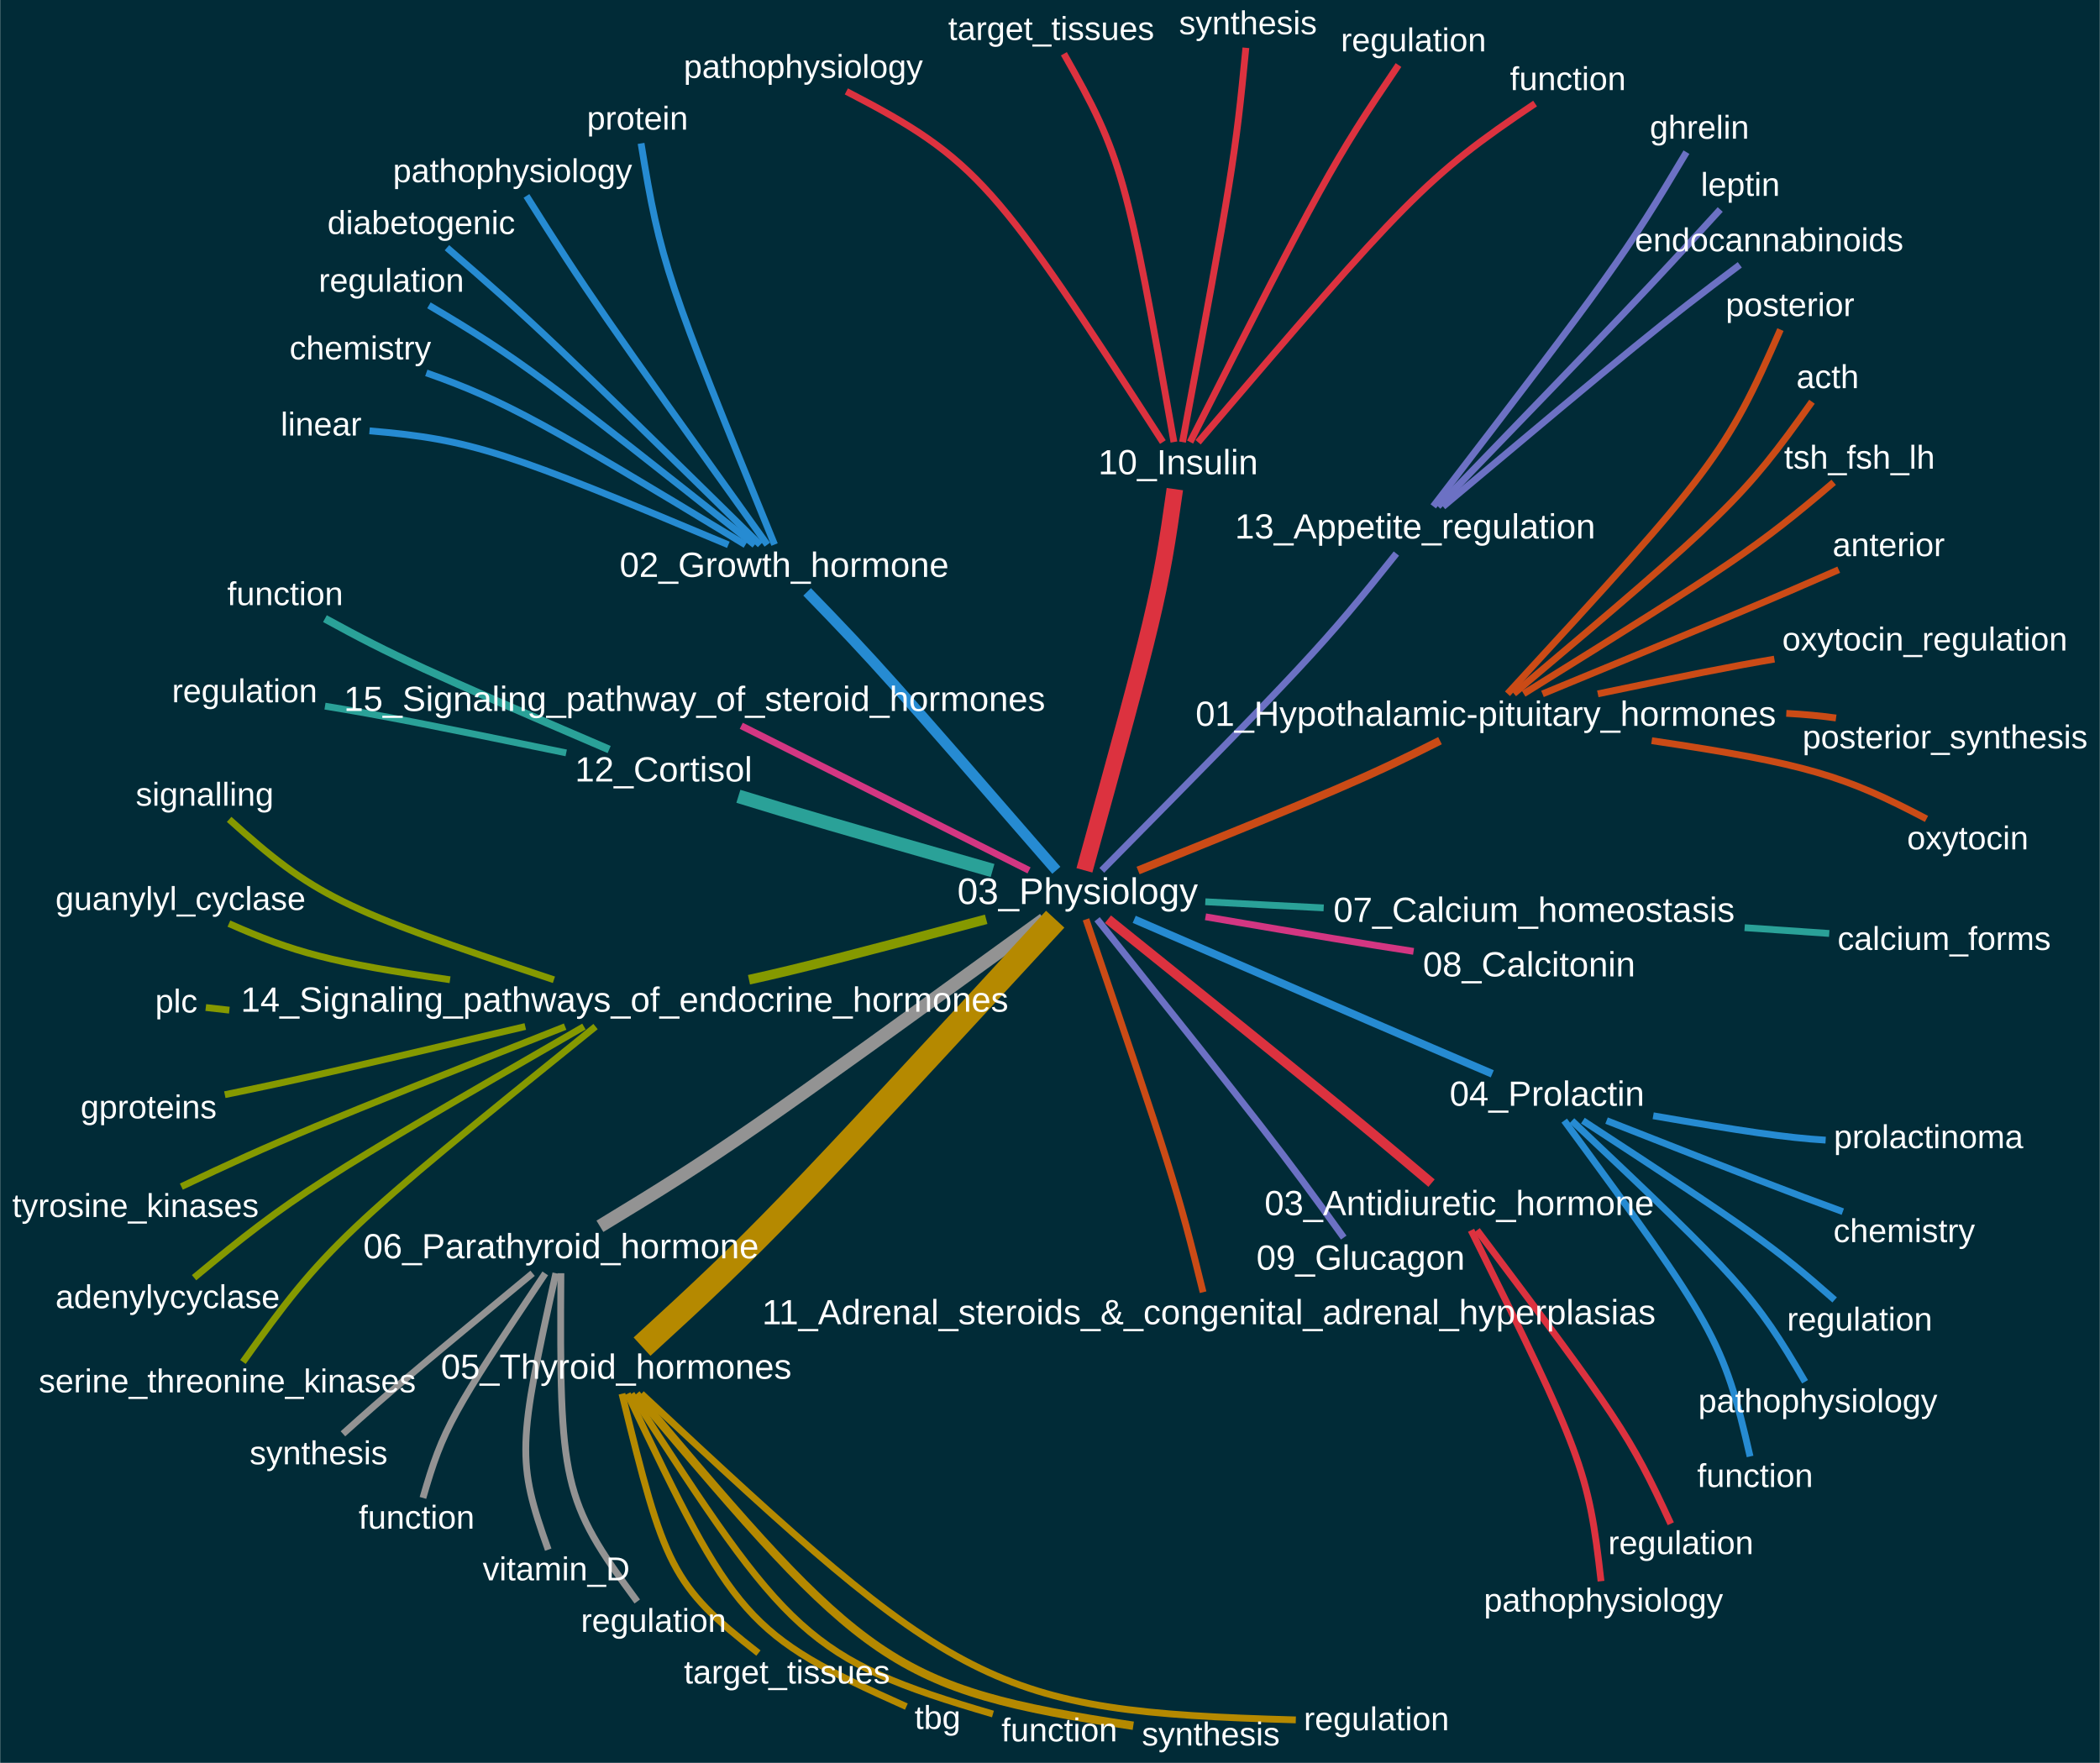
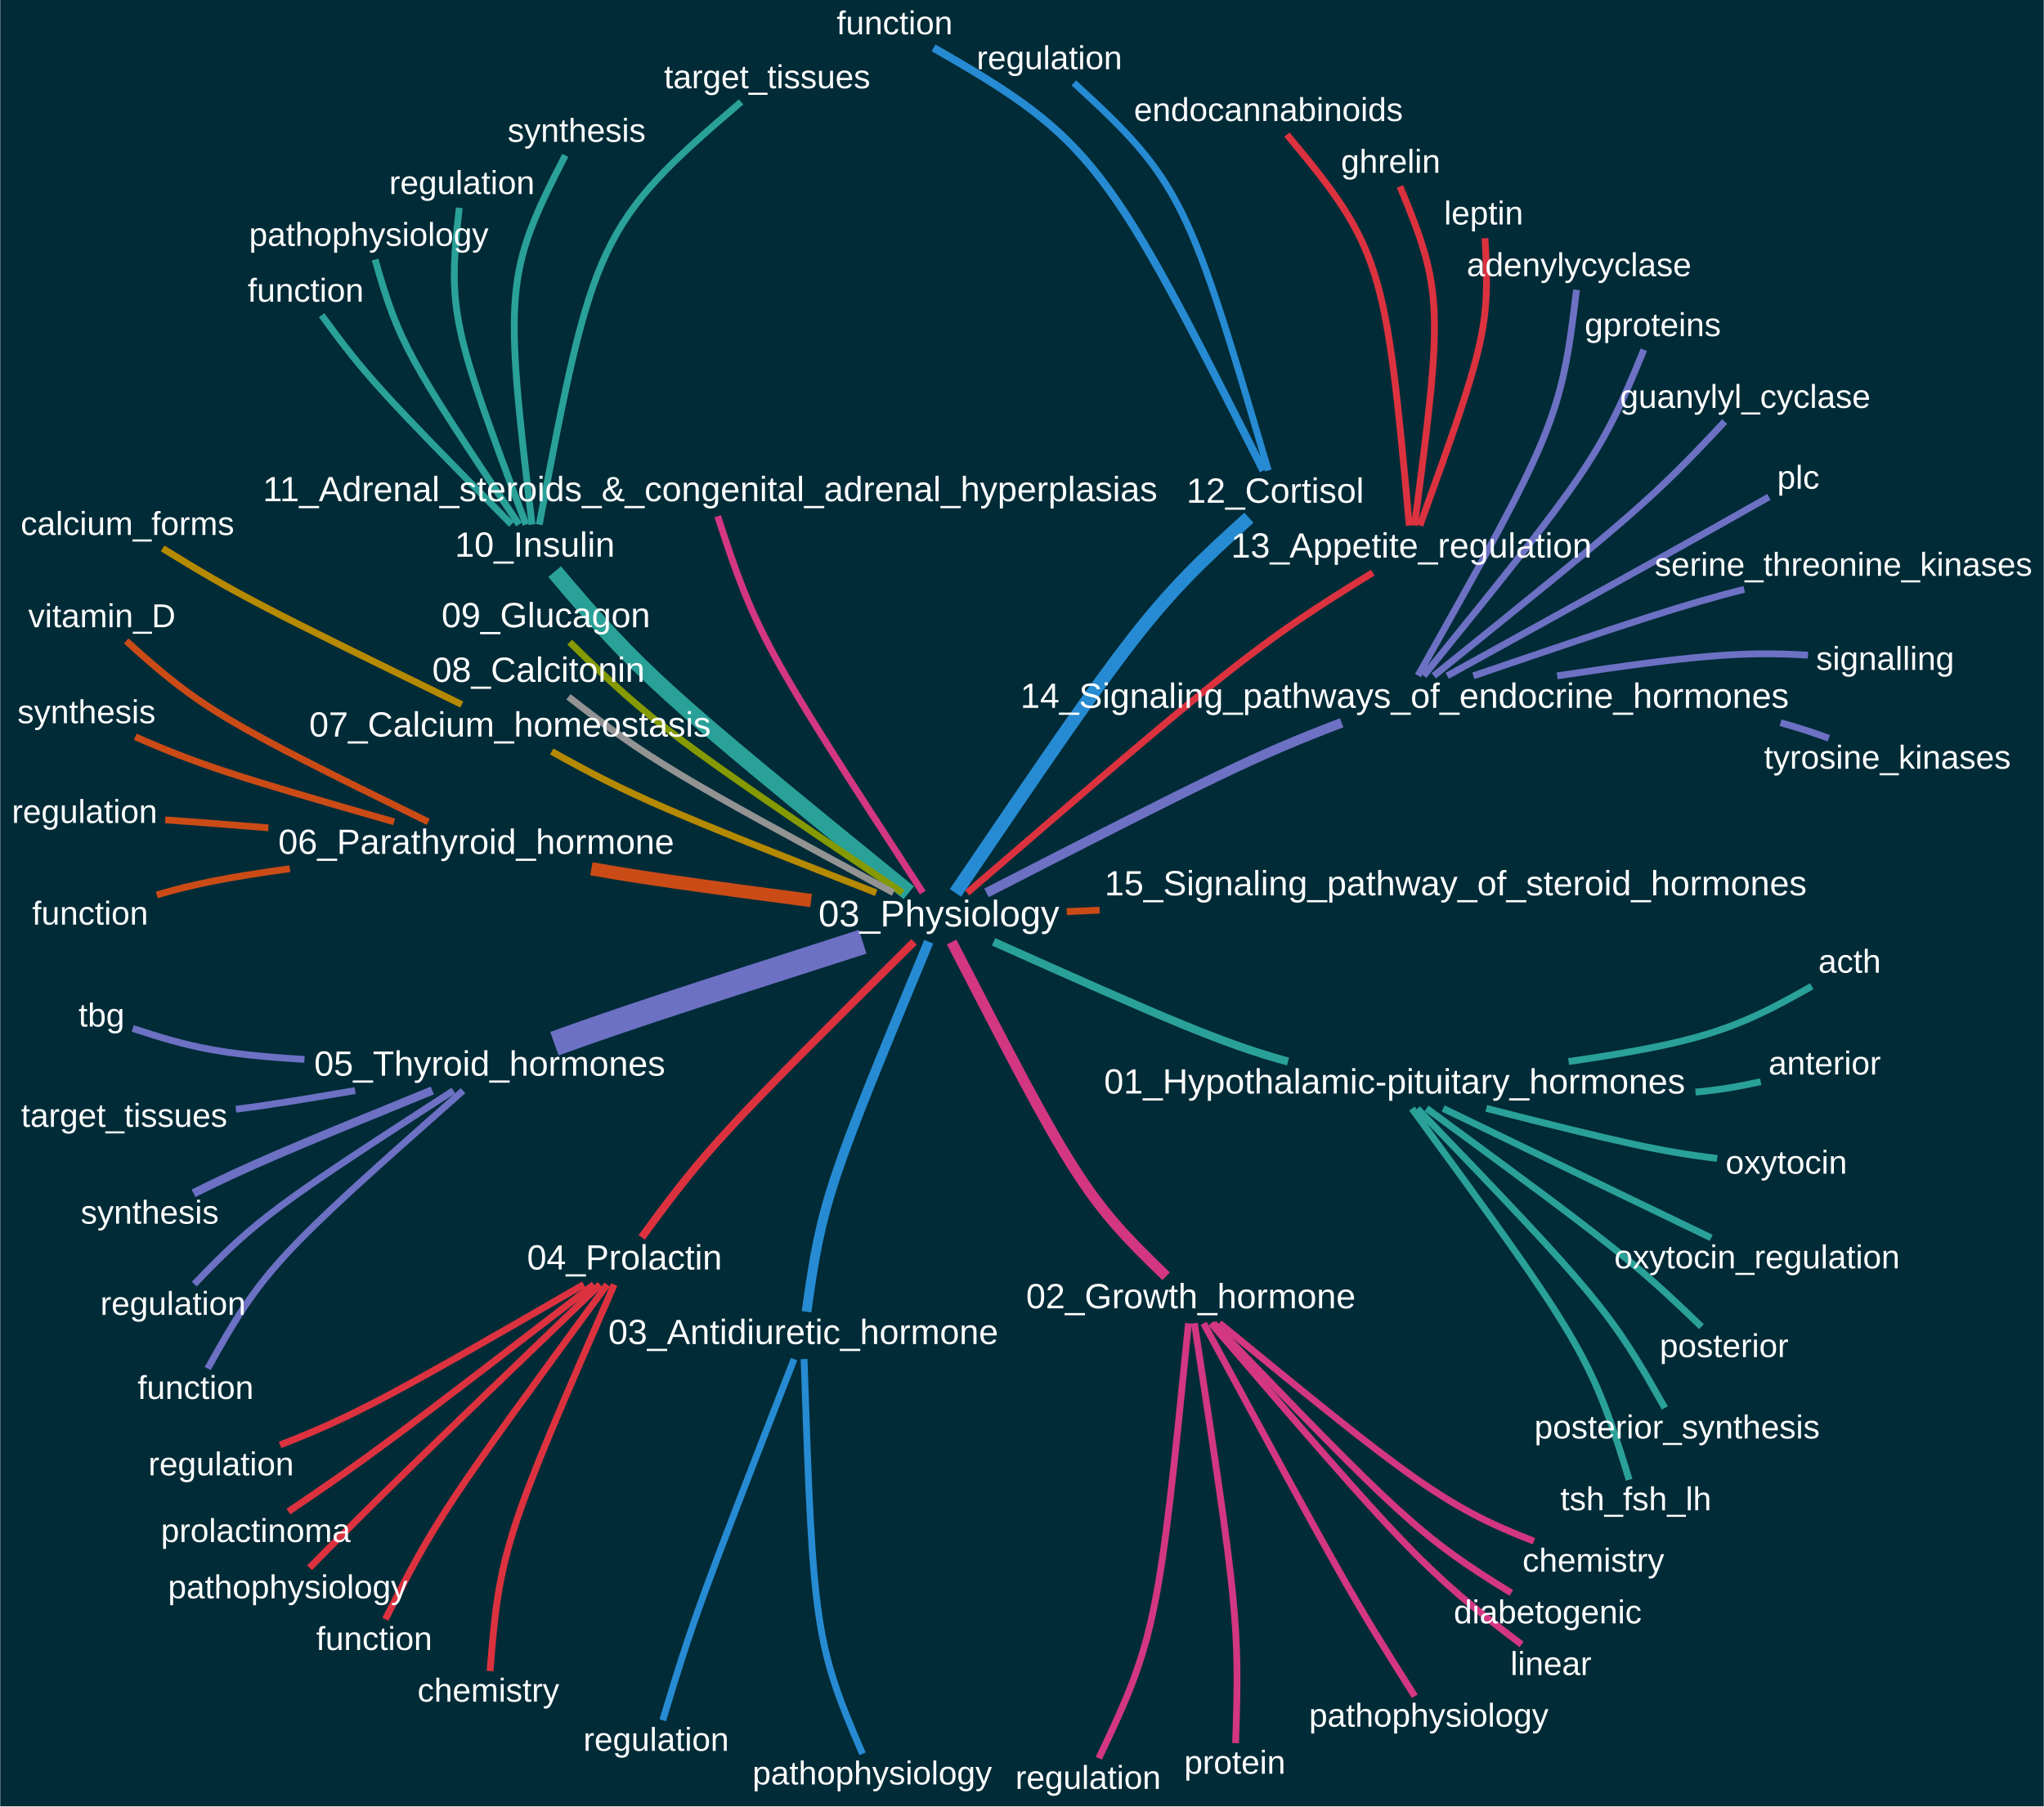
- <svg xmlns="http://www.w3.org/2000/svg" width="1078pt" height="905pt" viewBox="0.00 0.00 2156.90 1811.08">
-   <g id="graph0" class="graph" transform="scale(1 1) rotate(0) translate(4 1807.08)">
-     <polygon fill="#012b37" stroke="transparent" points="-4,4 -4,-1807.08 2152.9,-1807.08 2152.9,4 -4,4" />
+ <svg xmlns="http://www.w3.org/2000/svg" width="2097pt" height="1853pt" viewBox="0.00 0.00 2096.90 1853.39">
+   <g id="graph0" class="graph" transform="scale(1 1) rotate(0) translate(4 1849.39)">
+     <polygon fill="#012b37" stroke="transparent" points="-4,4 -4,-1849.39 2092.9,-1849.39 2092.9,4 -4,4" />
    <g id="edge1" class="edge">
-       <path fill="none" stroke="#cb4b16" stroke-width="8.31" d="M1164.91,-912.73C1363.17,-992.67 1400.4,-1008.35 1475.11,-1046.14" />
+       <path fill="none" stroke="#cb4b16" stroke-width="7" d="M1090.37,-913.97C1102.12,-914.49 1113.34,-915 1124.08,-915.48" />
+     </g>
+     <g id="edge2" class="edge">
+       <path fill="none" stroke="#6c71c4" stroke-width="9.97" d="M1007.96,-933.22C1238.53,-1051.44 1284.1,-1074.08 1372.49,-1107.77" />
+     </g>
+     <g id="edge10" class="edge">
+       <path fill="none" stroke="#dc323f" stroke-width="7" d="M988.21,-933.27C1256.62,-1164.86 1285.45,-1188.74 1404.4,-1261.81" />
+     </g>
+     <g id="edge14" class="edge">
+       <path fill="none" stroke="#268bd2" stroke-width="13.96" d="M976.13,-933.2C1160.29,-1204.54 1177.36,-1228.04 1277.32,-1318.16" />
+     </g>
+     <g id="edge17" class="edge">
+       <path fill="none" stroke="#d33682" stroke-width="7" d="M942.65,-933.56C782.03,-1180.64 771.23,-1199.19 732.2,-1319.69" />
+     </g>
+     <g id="edge18" class="edge">
+       <path fill="none" stroke="#2aa198" stroke-width="16.96" d="M928.23,-933.34C673.7,-1140.4 653.28,-1158.24 564.89,-1262.83" />
+     </g>
+     <g id="edge24" class="edge">
+       <path fill="none" stroke="#859900" stroke-width="7" d="M921.82,-933.34C687.34,-1091.37 663.93,-1108.39 580.3,-1190.52" />
+     </g>
+     <g id="edge25" class="edge">
+       <path fill="none" stroke="#939393" stroke-width="7" d="M912.51,-933.37C689.01,-1054.08 661.2,-1070.31 579.02,-1134.45" />
+     </g>
+     <g id="edge26" class="edge">
+       <path fill="none" stroke="#b58900" stroke-width="7" d="M894.86,-933.31C679.39,-1017.57 643.65,-1032.68 561.87,-1078.28" />
+     </g>
+     <g id="edge28" class="edge">
+       <path fill="none" stroke="#cb4b16" stroke-width="13.63" d="M828.03,-925.38C708.48,-941.14 652.31,-949.06 602.6,-957.98" />
+     </g>
+     <g id="edge33" class="edge">
+       <path fill="none" stroke="#6c71c4" stroke-width="25.6" d="M880.97,-883.1C685.62,-820.39 638.09,-804.84 564.65,-778.5" />
+     </g>
+     <g id="edge39" class="edge">
+       <path fill="none" stroke="#dc323f" stroke-width="7.98" d="M933.74,-883C738.28,-689.19 720.78,-670.83 654.2,-579.71" />
+     </g>
+     <g id="edge45" class="edge">
+       <path fill="none" stroke="#268bd2" stroke-width="9.97" d="M948.73,-883.1C846,-635.55 838.99,-616.29 823.35,-503.42" />
+     </g>
+     <g id="edge48" class="edge">
+       <path fill="none" stroke="#d33682" stroke-width="10.97" d="M972.23,-882.79C1096.09,-642.47 1109.44,-619.26 1192.34,-539.87" />
+     </g>
+     <g id="edge55" class="edge">
+       <path fill="none" stroke="#2aa198" stroke-width="8.31" d="M1015.29,-883.02C1191.3,-804.17 1252.61,-777.72 1317.43,-760.17" />
+     </g>
+     <g id="edge3" class="edge">
+       <path fill="none" stroke="#6c71c4" stroke-width="7" d="M1822.81,-1107.8C1838.73,-1103.47 1854.68,-1098.25 1872.39,-1091.91" />
+     </g>
+     <g id="edge4" class="edge">
+       <path fill="none" stroke="#6c71c4" stroke-width="7" d="M1593.56,-1155.92C1734.7,-1177.04 1783.07,-1181.17 1851.02,-1177.15" />
+     </g>
+     <g id="edge5" class="edge">
+       <path fill="none" stroke="#6c71c4" stroke-width="7" d="M1507.61,-1155.92C1668.39,-1210.72 1726.74,-1230 1785.57,-1244.69" />
+     </g>
+     <g id="edge6" class="edge">
+       <path fill="none" stroke="#6c71c4" stroke-width="7" d="M1480.74,-1155.94C1697.77,-1275.72 1723.6,-1290.05 1810.93,-1339.52" />
+     </g>
+     <g id="edge7" class="edge">
+       <path fill="none" stroke="#6c71c4" stroke-width="7" d="M1467.01,-1155.96C1672.15,-1321.28 1692.17,-1338.27 1765.52,-1416.83" />
+     </g>
+     <g id="edge8" class="edge">
+       <path fill="none" stroke="#6c71c4" stroke-width="7" d="M1456.65,-1155.96C1626.08,-1364.87 1638.07,-1381.59 1682.53,-1490.49" />
    </g>
    <g id="edge9" class="edge">
-       <path fill="none" stroke="#6c71c4" stroke-width="7" d="M1127.7,-912.9C1336.96,-1124.93 1355.2,-1144.09 1430.29,-1238.36" />
+       <path fill="none" stroke="#6c71c4" stroke-width="7" d="M1450.82,-1156.2C1590.24,-1403.54 1597.93,-1420.38 1613.44,-1552.05" />
+     </g>
+     <g id="edge11" class="edge">
+       <path fill="none" stroke="#dc323f" stroke-width="7" d="M1452.79,-1310.18C1520.12,-1496.67 1524.77,-1513.73 1519.54,-1604.96" />
+     </g>
+     <g id="edge12" class="edge">
+       <path fill="none" stroke="#dc323f" stroke-width="7" d="M1447.24,-1310.24C1476.48,-1533.63 1476.8,-1551.16 1432.27,-1658.13" />
    </g>
    <g id="edge13" class="edge">
-       <path fill="none" stroke="#dc323f" stroke-width="16.96" d="M1109.81,-912.91C1182.18,-1174.7 1187.3,-1194.85 1202.7,-1304.57" />
+       <path fill="none" stroke="#dc323f" stroke-width="7" d="M1441.9,-1310.06C1417.85,-1576.18 1413.7,-1594.8 1316.26,-1711.32" />
+     </g>
+     <g id="edge15" class="edge">
+       <path fill="none" stroke="#268bd2" stroke-width="7" d="M1297.17,-1366.57C1216.04,-1643 1207.62,-1664.09 1097.63,-1764.36" />
+     </g>
+     <g id="edge16" class="edge">
+       <path fill="none" stroke="#268bd2" stroke-width="7.98" d="M1292.07,-1366.55C1133,-1682.07 1117.84,-1706.5 953.68,-1800.27" />
    </g>
    <g id="edge19" class="edge">
-       <path fill="none" stroke="#268bd2" stroke-width="10.97" d="M1080.95,-912.97C913.25,-1106.22 894.79,-1127.15 824.98,-1199.01" />
-     </g>
-     <g id="edge26" class="edge">
-       <path fill="none" stroke="#d33682" stroke-width="7" d="M1052.93,-912.85C864.49,-1007.67 828.25,-1025.9 757.29,-1061.43" />
+       <path fill="none" stroke="#2aa198" stroke-width="7" d="M549.08,-1311.09C603.54,-1601.33 610.35,-1620.45 756.2,-1744.81" />
+     </g>
+     <g id="edge20" class="edge">
+       <path fill="none" stroke="#2aa198" stroke-width="7" d="M541.69,-1311.13C513.15,-1551.57 513.52,-1568.74 575.79,-1689.96" />
+     </g>
+     <g id="edge21" class="edge">
+       <path fill="none" stroke="#2aa198" stroke-width="7" d="M535.48,-1311.1C459.3,-1513.71 454.92,-1530.44 467.05,-1636.18" />
+     </g>
+     <g id="edge22" class="edge">
+       <path fill="none" stroke="#2aa198" stroke-width="7" d="M528.32,-1311.2C414.8,-1480.78 405.12,-1497.39 380.6,-1583.05" />
+     </g>
+     <g id="edge23" class="edge">
+       <path fill="none" stroke="#2aa198" stroke-width="7" d="M520.51,-1311.34C386.77,-1446.94 371.09,-1463.72 325.77,-1525.96" />
    </g>
    <g id="edge27" class="edge">
-       <path fill="none" stroke="#2aa198" stroke-width="13.96" d="M1015.44,-912.74C861.47,-956.81 812.6,-970.98 754.32,-988.99" />
+       <path fill="none" stroke="#b58900" stroke-width="7" d="M469.58,-1126.5C268.68,-1224.37 238.24,-1239.9 162.65,-1286.67" />
+     </g>
+     <g id="edge29" class="edge">
+       <path fill="none" stroke="#cb4b16" stroke-width="7" d="M435.21,-1006.1C225.69,-1108.68 201.4,-1122.73 125.23,-1191.74" />
    </g>
    <g id="edge30" class="edge">
-       <path fill="none" stroke="#859900" stroke-width="9.97" d="M1008.89,-862.63C877.81,-827.67 816.7,-811.78 765.21,-800.53" />
+       <path fill="none" stroke="#cb4b16" stroke-width="7" d="M400.16,-1006.1C236.98,-1052.85 199.07,-1065 134.53,-1093.43" />
+     </g>
+     <g id="edge31" class="edge">
+       <path fill="none" stroke="#cb4b16" stroke-width="7" d="M271.17,-999.93C224.62,-1003.76 195.36,-1006.02 165.25,-1008.14" />
+     </g>
+     <g id="edge32" class="edge">
+       <path fill="none" stroke="#cb4b16" stroke-width="7" d="M293.19,-958.02C227.98,-949.01 194.83,-942.32 156.54,-931.14" />
+     </g>
+     <g id="edge34" class="edge">
+       <path fill="none" stroke="#6c71c4" stroke-width="7" d="M308.16,-762.36C222.67,-767.48 191.66,-774.56 131.9,-794.1" />
+     </g>
+     <g id="edge35" class="edge">
+       <path fill="none" stroke="#6c71c4" stroke-width="7" d="M360.15,-730.38C303.07,-720.59 267.51,-714.92 237.76,-711.18" />
+     </g>
+     <g id="edge36" class="edge">
+       <path fill="none" stroke="#6c71c4" stroke-width="8.64" d="M439.35,-730.45C285.92,-667.89 252.06,-653.57 194.28,-624.98" />
+     </g>
+     <g id="edge37" class="edge">
+       <path fill="none" stroke="#6c71c4" stroke-width="7" d="M461.02,-730.37C279.4,-612.89 258.31,-597.74 195.06,-531.75" />
    </g>
    <g id="edge38" class="edge">
-       <path fill="none" stroke="#939393" stroke-width="13.63" d="M1068.23,-862.61C767.8,-644.72 736.45,-622.51 612.08,-547.21" />
+       <path fill="none" stroke="#6c71c4" stroke-width="7" d="M470.89,-730.28C279.71,-561.38 264.8,-545.96 208.85,-445.15" />
+     </g>
+     <g id="edge40" class="edge">
+       <path fill="none" stroke="#dc323f" stroke-width="7" d="M594.84,-531.41C400.18,-418.89 359.5,-396.29 283.08,-366.78" />
+     </g>
+     <g id="edge41" class="edge">
+       <path fill="none" stroke="#dc323f" stroke-width="7" d="M605.08,-531.3C400.55,-373.97 374.43,-354.24 291.65,-298.39" />
+     </g>
+     <g id="edge42" class="edge">
+       <path fill="none" stroke="#dc323f" stroke-width="7" d="M611.44,-531.38C410.6,-338.39 391.18,-319.57 313.39,-240.78" />
    </g>
    <g id="edge43" class="edge">
-       <path fill="none" stroke="#b58900" stroke-width="25.6" d="M1079.79,-862.71C799.2,-558.25 778.23,-536.03 655.36,-423.58" />
+       <path fill="none" stroke="#dc323f" stroke-width="7" d="M618.8,-531.3C455.04,-308.13 442.61,-290.11 391.16,-187.85" />
+     </g>
+     <g id="edge44" class="edge">
+       <path fill="none" stroke="#dc323f" stroke-width="7" d="M625.99,-531.27C514.59,-276.2 508.22,-258.57 498.61,-134.67" />
+     </g>
+     <g id="edge46" class="edge">
+       <path fill="none" stroke="#268bd2" stroke-width="7" d="M810.56,-454.78C714.04,-206.64 706.88,-187.51 675.81,-84.22" />
+     </g>
+     <g id="edge47" class="edge">
+       <path fill="none" stroke="#268bd2" stroke-width="7" d="M820.83,-454.88C829.97,-182.21 831.88,-162.83 880.84,-49.79" />
    </g>
    <g id="edge49" class="edge">
-       <path fill="none" stroke="#cb4b16" stroke-width="7" d="M1111.43,-862.55C1198.89,-606.08 1205.49,-585.81 1231.72,-479.49" />
+       <path fill="none" stroke="#d33682" stroke-width="7" d="M1215.3,-491.53C1185.05,-187.75 1181.89,-167.77 1123.27,-45.3" />
    </g>
    <g id="edge50" class="edge">
-       <path fill="none" stroke="#6c71c4" stroke-width="7" d="M1122.83,-862.65C1295.87,-645.5 1311.5,-625.58 1376.2,-535.61" />
+       <path fill="none" stroke="#d33682" stroke-width="7" d="M1221.39,-491.67C1265.52,-202.08 1267.86,-182.78 1263.64,-60.81" />
    </g>
    <g id="edge51" class="edge">
-       <path fill="none" stroke="#dc323f" stroke-width="9.97" d="M1133.96,-862.69C1356.36,-683.71 1380.58,-664.08 1466.4,-591.58" />
+       <path fill="none" stroke="#d33682" stroke-width="7" d="M1230.84,-491.51C1372.33,-230.04 1383.44,-210.02 1447.54,-108.9" />
+     </g>
+     <g id="edge52" class="edge">
+       <path fill="none" stroke="#d33682" stroke-width="7" d="M1238.46,-491.6C1438.19,-258.96 1458.5,-236.6 1557.12,-162.01" />
+     </g>
+     <g id="edge53" class="edge">
+       <path fill="none" stroke="#d33682" stroke-width="7" d="M1241,-491.54C1429.89,-295.07 1453.8,-271.7 1546.59,-214.93" />
    </g>
    <g id="edge54" class="edge">
-       <path fill="none" stroke="#268bd2" stroke-width="7.98" d="M1160.95,-862.58C1396.72,-760.53 1439.69,-741.97 1528.79,-703.87" />
+       <path fill="none" stroke="#d33682" stroke-width="7" d="M1247.02,-491.71C1442.93,-330.97 1478.77,-303.35 1569.72,-268" />
+     </g>
+     <g id="edge56" class="edge">
+       <path fill="none" stroke="#2aa198" stroke-width="7" d="M1444.57,-711.88C1618.29,-474.28 1628.83,-457.51 1667.47,-331.05" />
+     </g>
+     <g id="edge57" class="edge">
+       <path fill="none" stroke="#2aa198" stroke-width="7" d="M1450.16,-711.88C1634.09,-520.62 1648.44,-504.07 1704.08,-404.68" />
+     </g>
+     <g id="edge58" class="edge">
+       <path fill="none" stroke="#2aa198" stroke-width="7" d="M1459.55,-712.11C1651.07,-571.52 1672.48,-554.97 1741.67,-488.1" />
+     </g>
+     <g id="edge59" class="edge">
+       <path fill="none" stroke="#2aa198" stroke-width="7" d="M1476.67,-712.02C1650.9,-627.75 1686.04,-610.76 1751.66,-579.23" />
    </g>
    <g id="edge60" class="edge">
-       <path fill="none" stroke="#d33682" stroke-width="7" d="M1234.17,-865.19C1346.11,-846.02 1400.26,-836.94 1447.94,-829.67" />
+       <path fill="none" stroke="#2aa198" stroke-width="7" d="M1520.84,-712.1C1657.4,-677.35 1700.97,-667.5 1757.78,-660.77" />
    </g>
    <g id="edge61" class="edge">
-       <path fill="none" stroke="#2aa198" stroke-width="7" d="M1234,-880.64C1284.64,-877.93 1323.65,-875.9 1355.62,-874.35" />
-     </g>
-     <g id="edge2" class="edge">
-       <path fill="none" stroke="#cb4b16" stroke-width="7" d="M1692.57,-1046.13C1852.12,-1022.45 1890.86,-1009.87 1974.87,-965.77" />
-     </g>
-     <g id="edge3" class="edge">
-       <path fill="none" stroke="#cb4b16" stroke-width="7" d="M1830.84,-1074.2C1849.46,-1073.2 1865.85,-1071.64 1881.94,-1069.43" />
-     </g>
-     <g id="edge4" class="edge">
-       <path fill="none" stroke="#cb4b16" stroke-width="7" d="M1637.19,-1094.23C1724.79,-1112.45 1777.33,-1122.99 1818.6,-1129.92" />
-     </g>
-     <g id="edge5" class="edge">
-       <path fill="none" stroke="#cb4b16" stroke-width="7" d="M1580.36,-1094.18C1773.31,-1173.73 1812.1,-1189.89 1884.72,-1221.79" />
-     </g>
-     <g id="edge6" class="edge">
-       <path fill="none" stroke="#cb4b16" stroke-width="7" d="M1561.03,-1094.35C1776.39,-1228.23 1800.72,-1244.34 1879.53,-1311.57" />
-     </g>
-     <g id="edge7" class="edge">
-       <path fill="none" stroke="#cb4b16" stroke-width="7" d="M1550.96,-1094.47C1768.88,-1278.2 1786.2,-1294.42 1857.23,-1394.34" />
-     </g>
-     <g id="edge8" class="edge">
-       <path fill="none" stroke="#cb4b16" stroke-width="7" d="M1544.4,-1094.35C1755.51,-1323.71 1768.48,-1340.01 1824.81,-1468.47" />
-     </g>
-     <g id="edge10" class="edge">
-       <path fill="none" stroke="#6c71c4" stroke-width="7" d="M1478.19,-1286.64C1678.09,-1454.4 1701.85,-1474.02 1783.08,-1535.01" />
-     </g>
-     <g id="edge11" class="edge">
-       <path fill="none" stroke="#6c71c4" stroke-width="7" d="M1472.95,-1286.82C1669.04,-1489.8 1687.11,-1508.67 1762.96,-1591.85" />
-     </g>
-     <g id="edge12" class="edge">
-       <path fill="none" stroke="#6c71c4" stroke-width="7" d="M1468.15,-1286.86C1651.67,-1526.26 1665.12,-1544.55 1728.27,-1650.75" />
-     </g>
-     <g id="edge14" class="edge">
-       <path fill="none" stroke="#dc323f" stroke-width="7" d="M1226.6,-1352.71C1439.41,-1602.12 1460.83,-1625.54 1572.77,-1700.71" />
-     </g>
-     <g id="edge15" class="edge">
-       <path fill="none" stroke="#dc323f" stroke-width="7" d="M1218.39,-1352.92C1353.68,-1619.51 1364.59,-1640.05 1432.46,-1740.27" />
-     </g>
-     <g id="edge16" class="edge">
-       <path fill="none" stroke="#dc323f" stroke-width="7" d="M1210.57,-1352.86C1261.47,-1626.05 1264.8,-1645.44 1275.67,-1757.98" />
-     </g>
-     <g id="edge17" class="edge">
-       <path fill="none" stroke="#dc323f" stroke-width="7" d="M1201.76,-1352.93C1153.54,-1625.71 1148.79,-1645.96 1088.7,-1751.85" />
-     </g>
-     <g id="edge18" class="edge">
-       <path fill="none" stroke="#dc323f" stroke-width="7" d="M1190.39,-1352.9C1019.69,-1617.36 1000.33,-1643.33 865.23,-1713.18" />
-     </g>
-     <g id="edge20" class="edge">
-       <path fill="none" stroke="#268bd2" stroke-width="7" d="M791.48,-1247.62C680.91,-1518.76 674.21,-1537.3 654.37,-1659.77" />
-     </g>
-     <g id="edge21" class="edge">
-       <path fill="none" stroke="#268bd2" stroke-width="7" d="M784.06,-1247.49C613.1,-1486.37 599.76,-1505.39 536.62,-1605.81" />
-     </g>
-     <g id="edge22" class="edge">
-       <path fill="none" stroke="#268bd2" stroke-width="7" d="M776.77,-1247.42C564.75,-1455.65 543.8,-1475.85 454.94,-1552.6" />
-     </g>
-     <g id="edge23" class="edge">
-       <path fill="none" stroke="#268bd2" stroke-width="7" d="M771.06,-1247.29C555.91,-1417.93 527.73,-1439.48 436.44,-1493.39" />
-     </g>
-     <g id="edge24" class="edge">
-       <path fill="none" stroke="#268bd2" stroke-width="7" d="M761.6,-1247.34C558.64,-1370.28 515.12,-1395.44 433.73,-1424" />
-     </g>
-     <g id="edge25" class="edge">
-       <path fill="none" stroke="#268bd2" stroke-width="7" d="M744.03,-1247.35C516.37,-1343.03 480.77,-1355.44 375.38,-1364.46" />
-     </g>
-     <g id="edge28" class="edge">
-       <path fill="none" stroke="#2aa198" stroke-width="7.98" d="M621.59,-1037.02C433.63,-1117.75 400.54,-1132.66 329.61,-1171.51" />
-     </g>
-     <g id="edge29" class="edge">
-       <path fill="none" stroke="#2aa198" stroke-width="7" d="M577.47,-1033.58C435.26,-1062.76 385.95,-1072.48 329.66,-1081.61" />
-     </g>
-     <g id="edge31" class="edge">
-       <path fill="none" stroke="#859900" stroke-width="7" d="M564.85,-800.49C344.55,-873.64 318.68,-886.72 231.2,-965.28" />
-     </g>
-     <g id="edge32" class="edge">
-       <path fill="none" stroke="#859900" stroke-width="7" d="M458.12,-800.52C335.96,-818.05 297.49,-828.75 230.96,-858.2" />
-     </g>
-     <g id="edge33" class="edge">
-       <path fill="none" stroke="#859900" stroke-width="7" d="M231.43,-769.27C223.76,-770.09 215.73,-770.99 207.19,-771.98" />
-     </g>
-     <g id="edge34" class="edge">
-       <path fill="none" stroke="#859900" stroke-width="7" d="M535.44,-752.47C351.47,-709.17 299.33,-697.21 226.75,-682.44" />
-     </g>
-     <g id="edge35" class="edge">
-       <path fill="none" stroke="#859900" stroke-width="7" d="M576.36,-752.34C319.36,-650.73 280.51,-634.82 182.1,-587.98" />
-     </g>
-     <g id="edge36" class="edge">
-       <path fill="none" stroke="#859900" stroke-width="7" d="M595.68,-752.4C321.93,-594.42 296.22,-578.39 195.16,-494.4" />
-     </g>
-     <g id="edge37" class="edge">
-       <path fill="none" stroke="#859900" stroke-width="7" d="M607.61,-752.43C347.74,-542.72 330.04,-526.64 245.37,-407.84" />
-     </g>
-     <g id="edge39" class="edge">
-       <path fill="none" stroke="#939393" stroke-width="7" d="M542.96,-498.94C415.78,-393.72 395.4,-376.63 348.11,-334.01" />
-     </g>
-     <g id="edge40" class="edge">
-       <path fill="none" stroke="#939393" stroke-width="7" d="M555.94,-498.83C460.45,-355.99 450.86,-339.57 430.28,-268.17" />
-     </g>
-     <g id="edge41" class="edge">
-       <path fill="none" stroke="#939393" stroke-width="7" d="M566.83,-499C527.79,-322.7 526.34,-306.18 558.98,-214.98" />
-     </g>
-     <g id="edge42" class="edge">
-       <path fill="none" stroke="#939393" stroke-width="7" d="M572.01,-499.01C570.58,-283.75 573.18,-266.47 650.44,-161.76" />
-     </g>
-     <g id="edge44" class="edge">
-       <path fill="none" stroke="#b58900" stroke-width="7" d="M634.74,-375.2C678.11,-197.32 685.74,-178.33 774.93,-108.75" />
-     </g>
-     <g id="edge45" class="edge">
-       <path fill="none" stroke="#b58900" stroke-width="7" d="M640.31,-375.17C750.23,-143.22 761.92,-127.48 926.92,-53.76" />
-     </g>
-     <g id="edge46" class="edge">
-       <path fill="none" stroke="#b58900" stroke-width="7" d="M644.46,-375.12C803.9,-127.6 825.26,-101.79 1015.85,-46.14" />
-     </g>
-     <g id="edge47" class="edge">
-       <path fill="none" stroke="#b58900" stroke-width="8.64" d="M649.42,-374.92C883.13,-97.3 910.76,-71.65 1160.01,-34.08" />
-     </g>
-     <g id="edge48" class="edge">
-       <path fill="none" stroke="#b58900" stroke-width="7" d="M654.73,-375.17C979.32,-71.85 1011.64,-48.87 1326.97,-40.1" />
-     </g>
-     <g id="edge52" class="edge">
-       <path fill="none" stroke="#dc323f" stroke-width="7" d="M1507,-543.14C1620.6,-314.06 1627.67,-296.89 1640.51,-182.6" />
-     </g>
-     <g id="edge53" class="edge">
-       <path fill="none" stroke="#dc323f" stroke-width="7" d="M1513.14,-543.24C1657.97,-350.54 1669.9,-333.3 1712.16,-241.62" />
-     </g>
-     <g id="edge55" class="edge">
-       <path fill="none" stroke="#268bd2" stroke-width="7" d="M1602.7,-655.8C1756.63,-446.35 1766.3,-430.26 1793.62,-310.76" />
-     </g>
-     <g id="edge56" class="edge">
-       <path fill="none" stroke="#268bd2" stroke-width="7" d="M1610.6,-655.69C1783.19,-492.65 1798.13,-476.73 1850.11,-387.49" />
-     </g>
-     <g id="edge57" class="edge">
-       <path fill="none" stroke="#268bd2" stroke-width="7" d="M1621.86,-655.77C1794.94,-542.66 1817.97,-526.72 1880.5,-471.57" />
-     </g>
-     <g id="edge58" class="edge">
-       <path fill="none" stroke="#268bd2" stroke-width="7" d="M1646.19,-655.8C1792.85,-598.18 1834.48,-582.01 1888.9,-562.25" />
-     </g>
-     <g id="edge59" class="edge">
-       <path fill="none" stroke="#268bd2" stroke-width="7" d="M1694.09,-660.77C1785.64,-644.98 1831.21,-638.13 1871.27,-635.74" />
+       <path fill="none" stroke="#2aa198" stroke-width="7" d="M1735.56,-728.79C1758.74,-730.85 1779.21,-734.33 1802.5,-739.48" />
    </g>
    <g id="edge62" class="edge">
-       <path fill="none" stroke="#2aa198" stroke-width="7" d="M1788.03,-854.02C1824.55,-851.52 1851.14,-849.7 1874.95,-848.06" />
+       <path fill="none" stroke="#2aa198" stroke-width="7" d="M1605.35,-760.13C1741.32,-780.03 1777.72,-793.39 1854.89,-837.44" />
    </g>
    <g id="node1" class="node">
-       <text text-anchor="middle" x="1102.85" y="-878.32" font-family="arial" font-size="38.00" fill="white">03_Physiology</text>
+       <text text-anchor="middle" x="959.15" y="-898.79" font-family="arial" font-size="38.00" fill="white">03_Physiology</text>
    </g>
    <g id="node2" class="node">
-       <text text-anchor="middle" x="1522.13" y="-1061.37" font-family="arial" font-size="36.00" fill="white">01_Hypothalamic-pituitary_hormones</text>
+       <text text-anchor="middle" x="1489.46" y="-930.68" font-family="arial" font-size="36.00" fill="white">15_Signaling_pathway_of_steroid_hormones</text>
    </g>
    <g id="node3" class="node">
-       <text text-anchor="middle" x="2017.25" y="-934.43" font-family="arial" font-size="34.00" fill="white">oxytocin</text>
+       <text text-anchor="middle" x="1437.11" y="-1123.07" font-family="arial" font-size="36.00" fill="white">14_Signaling_pathways_of_endocrine_hormones</text>
    </g>
    <g id="node4" class="node">
-       <text text-anchor="middle" x="1993.9" y="-1038.21" font-family="arial" font-size="34.00" fill="white">posterior_synthesis</text>
+       <text text-anchor="middle" x="1932.48" y="-1060.65" font-family="arial" font-size="34.00" fill="white">tyrosine_kinases</text>
    </g>
    <g id="node5" class="node">
-       <text text-anchor="middle" x="1973.14" y="-1138.75" font-family="arial" font-size="34.00" fill="white">oxytocin_regulation</text>
+       <text text-anchor="middle" x="1930.14" y="-1162" font-family="arial" font-size="34.00" fill="white">signalling</text>
    </g>
    <g id="node6" class="node">
-       <text text-anchor="middle" x="1936" y="-1235.69" font-family="arial" font-size="34.00" fill="white">anterior</text>
+       <text text-anchor="middle" x="1887.4" y="-1258.54" font-family="arial" font-size="34.00" fill="white">serine_threonine_kinases</text>
    </g>
    <g id="node7" class="node">
-       <text text-anchor="middle" x="1906" y="-1325.56" font-family="arial" font-size="34.00" fill="white">tsh_fsh_lh</text>
+       <text text-anchor="middle" x="1841.03" y="-1347.88" font-family="arial" font-size="34.00" fill="white">plc</text>
    </g>
    <g id="node8" class="node">
-       <text text-anchor="middle" x="1873.29" y="-1408.32" font-family="arial" font-size="34.00" fill="white">acth</text>
+       <text text-anchor="middle" x="1786.63" y="-1430.81" font-family="arial" font-size="34.00" fill="white">guanylyl_cyclase</text>
    </g>
    <g id="node9" class="node">
-       <text text-anchor="middle" x="1834.66" y="-1482.32" font-family="arial" font-size="34.00" fill="white">posterior</text>
+       <text text-anchor="middle" x="1691.75" y="-1504.47" font-family="arial" font-size="34.00" fill="white">gproteins</text>
    </g>
    <g id="node10" class="node">
-       <text text-anchor="middle" x="1449.57" y="-1253.82" font-family="arial" font-size="36.00" fill="white">13_Appetite_regulation</text>
+       <text text-anchor="middle" x="1616.07" y="-1565.99" font-family="arial" font-size="34.00" fill="white">adenylycyclase</text>
    </g>
    <g id="node11" class="node">
-       <text text-anchor="middle" x="1813.17" y="-1548.86" font-family="arial" font-size="34.00" fill="white">endocannabinoids</text>
+       <text text-anchor="middle" x="1444.07" y="-1277.24" font-family="arial" font-size="36.00" fill="white">13_Appetite_regulation</text>
    </g>
    <g id="node12" class="node">
-       <text text-anchor="middle" x="1783.63" y="-1605.83" font-family="arial" font-size="34.00" fill="white">leptin</text>
+       <text text-anchor="middle" x="1518.17" y="-1619.04" font-family="arial" font-size="34.00" fill="white">leptin</text>
    </g>
    <g id="node13" class="node">
-       <text text-anchor="middle" x="1741.63" y="-1664.56" font-family="arial" font-size="34.00" fill="white">ghrelin</text>
+       <text text-anchor="middle" x="1422.76" y="-1672.1" font-family="arial" font-size="34.00" fill="white">ghrelin</text>
    </g>
    <g id="node14" class="node">
-       <text text-anchor="middle" x="1206.06" y="-1319.82" font-family="arial" font-size="36.00" fill="white">10_Insulin</text>
+       <text text-anchor="middle" x="1297.32" y="-1725.17" font-family="arial" font-size="34.00" fill="white">endocannabinoids</text>
    </g>
    <g id="node15" class="node">
-       <text text-anchor="middle" x="1606.52" y="-1714.51" font-family="arial" font-size="34.00" fill="white">function</text>
+       <text text-anchor="middle" x="1304.27" y="-1333.54" font-family="arial" font-size="36.00" fill="white">12_Cortisol</text>
    </g>
    <g id="node16" class="node">
-       <text text-anchor="middle" x="1447.87" y="-1754.29" font-family="arial" font-size="34.00" fill="white">regulation</text>
+       <text text-anchor="middle" x="1072.56" y="-1778.38" font-family="arial" font-size="34.00" fill="white">regulation</text>
    </g>
    <g id="node17" class="node">
-       <text text-anchor="middle" x="1277.83" y="-1771.88" font-family="arial" font-size="34.00" fill="white">synthesis</text>
+       <text text-anchor="middle" x="913.76" y="-1814.19" font-family="arial" font-size="34.00" fill="white">function</text>
    </g>
    <g id="node18" class="node">
-       <text text-anchor="middle" x="1075.69" y="-1765.97" font-family="arial" font-size="34.00" fill="white">target_tissues</text>
+       <text text-anchor="middle" x="724.4" y="-1335.1" font-family="arial" font-size="36.00" fill="white">11_Adrenal_steroids_&amp;_congenital_adrenal_hyperplasias</text>
    </g>
    <g id="node19" class="node">
-       <text text-anchor="middle" x="821.01" y="-1727.01" font-family="arial" font-size="34.00" fill="white">pathophysiology</text>
+       <text text-anchor="middle" x="544.56" y="-1278.16" font-family="arial" font-size="36.00" fill="white">10_Insulin</text>
    </g>
    <g id="node20" class="node">
-       <text text-anchor="middle" x="801.44" y="-1214.4" font-family="arial" font-size="36.00" fill="white">02_Growth_hormone</text>
+       <text text-anchor="middle" x="782.95" y="-1758.82" font-family="arial" font-size="34.00" fill="white">target_tissues</text>
    </g>
    <g id="node21" class="node">
-       <text text-anchor="middle" x="650.7" y="-1673.88" font-family="arial" font-size="34.00" fill="white">protein</text>
+       <text text-anchor="middle" x="587.45" y="-1703.85" font-family="arial" font-size="34.00" fill="white">synthesis</text>
    </g>
    <g id="node22" class="node">
-       <text text-anchor="middle" x="522.32" y="-1619.88" font-family="arial" font-size="34.00" fill="white">pathophysiology</text>
+       <text text-anchor="middle" x="469.72" y="-1650.3" font-family="arial" font-size="34.00" fill="white">regulation</text>
    </g>
    <g id="node23" class="node">
-       <text text-anchor="middle" x="428.59" y="-1566.63" font-family="arial" font-size="34.00" fill="white">diabetogenic</text>
+       <text text-anchor="middle" x="374.17" y="-1597.07" font-family="arial" font-size="34.00" fill="white">pathophysiology</text>
    </g>
    <g id="node24" class="node">
-       <text text-anchor="middle" x="397.84" y="-1507.31" font-family="arial" font-size="34.00" fill="white">regulation</text>
+       <text text-anchor="middle" x="309.44" y="-1539.81" font-family="arial" font-size="34.00" fill="white">function</text>
    </g>
    <g id="node25" class="node">
-       <text text-anchor="middle" x="365.95" y="-1437.82" font-family="arial" font-size="34.00" fill="white">chemistry</text>
+       <text text-anchor="middle" x="555.9" y="-1205.78" font-family="arial" font-size="36.00" fill="white">09_Glucagon</text>
    </g>
    <g id="node26" class="node">
-       <text text-anchor="middle" x="325.68" y="-1359.61" font-family="arial" font-size="34.00" fill="white">linear</text>
+       <text text-anchor="middle" x="548.35" y="-1149.74" font-family="arial" font-size="36.00" fill="white">08_Calcitonin</text>
    </g>
    <g id="node27" class="node">
-       <text text-anchor="middle" x="709.32" y="-1076.65" font-family="arial" font-size="36.00" fill="white">15_Signaling_pathway_of_steroid_hormones</text>
+       <text text-anchor="middle" x="519.06" y="-1093.6" font-family="arial" font-size="36.00" fill="white">07_Calcium_homeostasis</text>
    </g>
    <g id="node28" class="node">
-       <text text-anchor="middle" x="677.51" y="-1004.22" font-family="arial" font-size="36.00" fill="white">12_Cortisol</text>
+       <text text-anchor="middle" x="126.5" y="-1300.48" font-family="arial" font-size="34.00" fill="white">calcium_forms</text>
    </g>
    <g id="node29" class="node">
-       <text text-anchor="middle" x="288.77" y="-1185.38" font-family="arial" font-size="34.00" fill="white">function</text>
+       <text text-anchor="middle" x="484.43" y="-973.22" font-family="arial" font-size="36.00" fill="white">06_Parathyroid_hormone</text>
    </g>
    <g id="node30" class="node">
-       <text text-anchor="middle" x="247.09" y="-1085.56" font-family="arial" font-size="34.00" fill="white">regulation</text>
+       <text text-anchor="middle" x="100.3" y="-1205.8" font-family="arial" font-size="34.00" fill="white">vitamin_D</text>
    </g>
    <g id="node31" class="node">
-       <text text-anchor="middle" x="637.43" y="-767.69" font-family="arial" font-size="36.00" fill="white">14_Signaling_pathways_of_endocrine_hormones</text>
+       <text text-anchor="middle" x="84.48" y="-1107.3" font-family="arial" font-size="34.00" fill="white">synthesis</text>
    </g>
    <g id="node32" class="node">
-       <text text-anchor="middle" x="206.09" y="-979.3" font-family="arial" font-size="34.00" fill="white">signalling</text>
+       <text text-anchor="middle" x="82.5" y="-1004.98" font-family="arial" font-size="34.00" fill="white">regulation</text>
    </g>
    <g id="node33" class="node">
-       <text text-anchor="middle" x="181.28" y="-872.16" font-family="arial" font-size="34.00" fill="white">guanylyl_cyclase</text>
+       <text text-anchor="middle" x="88.25" y="-900.66" font-family="arial" font-size="34.00" fill="white">function</text>
    </g>
    <g id="node34" class="node">
-       <text text-anchor="middle" x="176.93" y="-766.84" font-family="arial" font-size="34.00" fill="white">plc</text>
+       <text text-anchor="middle" x="498.27" y="-745.65" font-family="arial" font-size="36.00" fill="white">05_Thyroid_hormones</text>
    </g>
    <g id="node35" class="node">
-       <text text-anchor="middle" x="148.5" y="-658.1" font-family="arial" font-size="34.00" fill="white">gproteins</text>
+       <text text-anchor="middle" x="99.89" y="-796.04" font-family="arial" font-size="34.00" fill="white">tbg</text>
    </g>
    <g id="node36" class="node">
-       <text text-anchor="middle" x="135" y="-556.75" font-family="arial" font-size="34.00" fill="white">tyrosine_kinases</text>
+       <text text-anchor="middle" x="123.15" y="-693.14" font-family="arial" font-size="34.00" fill="white">target_tissues</text>
    </g>
    <g id="node37" class="node">
-       <text text-anchor="middle" x="168.04" y="-463.09" font-family="arial" font-size="34.00" fill="white">adenylycyclase</text>
+       <text text-anchor="middle" x="149.37" y="-593.77" font-family="arial" font-size="34.00" fill="white">synthesis</text>
    </g>
    <g id="node38" class="node">
-       <text text-anchor="middle" x="229.33" y="-376.57" font-family="arial" font-size="34.00" fill="white">serine_threonine_kinases</text>
+       <text text-anchor="middle" x="173.33" y="-500.21" font-family="arial" font-size="34.00" fill="white">regulation</text>
    </g>
    <g id="node39" class="node">
-       <text text-anchor="middle" x="572.18" y="-514.32" font-family="arial" font-size="36.00" fill="white">06_Parathyroid_hormone</text>
+       <text text-anchor="middle" x="196.42" y="-413.94" font-family="arial" font-size="34.00" fill="white">function</text>
    </g>
    <g id="node40" class="node">
-       <text text-anchor="middle" x="323.09" y="-302.69" font-family="arial" font-size="34.00" fill="white">synthesis</text>
+       <text text-anchor="middle" x="636.6" y="-546.75" font-family="arial" font-size="36.00" fill="white">04_Prolactin</text>
    </g>
    <g id="node41" class="node">
-       <text text-anchor="middle" x="423.77" y="-236.55" font-family="arial" font-size="34.00" fill="white">function</text>
+       <text text-anchor="middle" x="222.6" y="-335.53" font-family="arial" font-size="34.00" fill="white">regulation</text>
    </g>
    <g id="node42" class="node">
-       <text text-anchor="middle" x="567.23" y="-183.5" font-family="arial" font-size="34.00" fill="white">vitamin_D</text>
+       <text text-anchor="middle" x="258.16" y="-267.15" font-family="arial" font-size="34.00" fill="white">prolactinoma</text>
    </g>
    <g id="node43" class="node">
-       <text text-anchor="middle" x="667.21" y="-130.48" font-family="arial" font-size="34.00" fill="white">regulation</text>
+       <text text-anchor="middle" x="290.97" y="-209.36" font-family="arial" font-size="34.00" fill="white">pathophysiology</text>
    </g>
    <g id="node44" class="node">
-       <text text-anchor="middle" x="628.86" y="-390.56" font-family="arial" font-size="36.00" fill="white">05_Thyroid_hormones</text>
+       <text text-anchor="middle" x="379.71" y="-156.34" font-family="arial" font-size="34.00" fill="white">function</text>
    </g>
    <g id="node45" class="node">
-       <text text-anchor="middle" x="804.22" y="-77.47" font-family="arial" font-size="34.00" fill="white">target_tissues</text>
+       <text text-anchor="middle" x="496.88" y="-103.33" font-family="arial" font-size="34.00" fill="white">chemistry</text>
    </g>
    <g id="node46" class="node">
-       <text text-anchor="middle" x="958.97" y="-30.83" font-family="arial" font-size="34.00" fill="white">tbg</text>
+       <text text-anchor="middle" x="820.02" y="-470.28" font-family="arial" font-size="36.00" fill="white">03_Antidiuretic_hormone</text>
    </g>
    <g id="node47" class="node">
-       <text text-anchor="middle" x="1084.07" y="-18.01" font-family="arial" font-size="34.00" fill="white">function</text>
+       <text text-anchor="middle" x="669.01" y="-52.88" font-family="arial" font-size="34.00" fill="white">regulation</text>
    </g>
    <g id="node48" class="node">
-       <text text-anchor="middle" x="1239.67" y="-13.8" font-family="arial" font-size="34.00" fill="white">synthesis</text>
+       <text text-anchor="middle" x="890.73" y="-18.39" font-family="arial" font-size="34.00" fill="white">pathophysiology</text>
    </g>
    <g id="node49" class="node">
-       <text text-anchor="middle" x="1409.81" y="-29.4" font-family="arial" font-size="34.00" fill="white">regulation</text>
+       <text text-anchor="middle" x="1217.72" y="-506.96" font-family="arial" font-size="36.00" fill="white">02_Growth_hormone</text>
    </g>
    <g id="node50" class="node">
-       <text text-anchor="middle" x="1237.66" y="-446.58" font-family="arial" font-size="36.00" fill="white">11_Adrenal_steroids_&amp;_congenital_adrenal_hyperplasias</text>
+       <text text-anchor="middle" x="1112.31" y="-13.8" font-family="arial" font-size="34.00" fill="white">regulation</text>
    </g>
    <g id="node51" class="node">
-       <text text-anchor="middle" x="1393.58" y="-502.62" font-family="arial" font-size="36.00" fill="white">09_Glucagon</text>
+       <text text-anchor="middle" x="1262.83" y="-29.4" font-family="arial" font-size="34.00" fill="white">protein</text>
    </g>
    <g id="node52" class="node">
-       <text text-anchor="middle" x="1494.94" y="-558.65" font-family="arial" font-size="36.00" fill="white">03_Antidiuretic_hormone</text>
+       <text text-anchor="middle" x="1461.85" y="-77.66" font-family="arial" font-size="34.00" fill="white">pathophysiology</text>
    </g>
    <g id="node53" class="node">
-       <text text-anchor="middle" x="1643.01" y="-151.36" font-family="arial" font-size="34.00" fill="white">pathophysiology</text>
+       <text text-anchor="middle" x="1587.23" y="-130.67" font-family="arial" font-size="34.00" fill="white">linear</text>
    </g>
    <g id="node54" class="node">
-       <text text-anchor="middle" x="1722.5" y="-210.38" font-family="arial" font-size="34.00" fill="white">regulation</text>
+       <text text-anchor="middle" x="1583.9" y="-183.67" font-family="arial" font-size="34.00" fill="white">diabetogenic</text>
    </g>
    <g id="node55" class="node">
-       <text text-anchor="middle" x="1585.03" y="-671.03" font-family="arial" font-size="36.00" fill="white">04_Prolactin</text>
+       <text text-anchor="middle" x="1630.75" y="-236.72" font-family="arial" font-size="34.00" fill="white">chemistry</text>
    </g>
    <g id="node56" class="node">
-       <text text-anchor="middle" x="1798.77" y="-279.35" font-family="arial" font-size="34.00" fill="white">function</text>
+       <text text-anchor="middle" x="1426.83" y="-727.33" font-family="arial" font-size="36.00" fill="white">01_Hypothalamic-pituitary_hormones</text>
    </g>
    <g id="node57" class="node">
-       <text text-anchor="middle" x="1863.22" y="-356.15" font-family="arial" font-size="34.00" fill="white">pathophysiology</text>
+       <text text-anchor="middle" x="1674.35" y="-299.7" font-family="arial" font-size="34.00" fill="white">tsh_fsh_lh</text>
    </g>
    <g id="node58" class="node">
-       <text text-anchor="middle" x="1906.23" y="-440.02" font-family="arial" font-size="34.00" fill="white">regulation</text>
+       <text text-anchor="middle" x="1716.65" y="-373.42" font-family="arial" font-size="34.00" fill="white">posterior_synthesis</text>
    </g>
    <g id="node59" class="node">
-       <text text-anchor="middle" x="1951.94" y="-530.92" font-family="arial" font-size="34.00" fill="white">chemistry</text>
+       <text text-anchor="middle" x="1764.92" y="-456.84" font-family="arial" font-size="34.00" fill="white">posterior</text>
    </g>
    <g id="node60" class="node">
-       <text text-anchor="middle" x="1976.95" y="-627.48" font-family="arial" font-size="34.00" fill="white">prolactinoma</text>
+       <text text-anchor="middle" x="1798.7" y="-547.93" font-family="arial" font-size="34.00" fill="white">oxytocin_regulation</text>
    </g>
    <g id="node61" class="node">
-       <text text-anchor="middle" x="1566.66" y="-803.93" font-family="arial" font-size="36.00" fill="white">08_Calcitonin</text>
+       <text text-anchor="middle" x="1828.78" y="-645.05" font-family="arial" font-size="34.00" fill="white">oxytocin</text>
    </g>
    <g id="node62" class="node">
-       <text text-anchor="middle" x="1571.75" y="-859.95" font-family="arial" font-size="36.00" fill="white">07_Calcium_homeostasis</text>
+       <text text-anchor="middle" x="1868.11" y="-746.84" font-family="arial" font-size="34.00" fill="white">anterior</text>
    </g>
    <g id="node63" class="node">
-       <text text-anchor="middle" x="1993.04" y="-831.13" font-family="arial" font-size="34.00" fill="white">calcium_forms</text>
+       <text text-anchor="middle" x="1893.72" y="-851.27" font-family="arial" font-size="34.00" fill="white">acth</text>
    </g>
  </g>
</svg>
